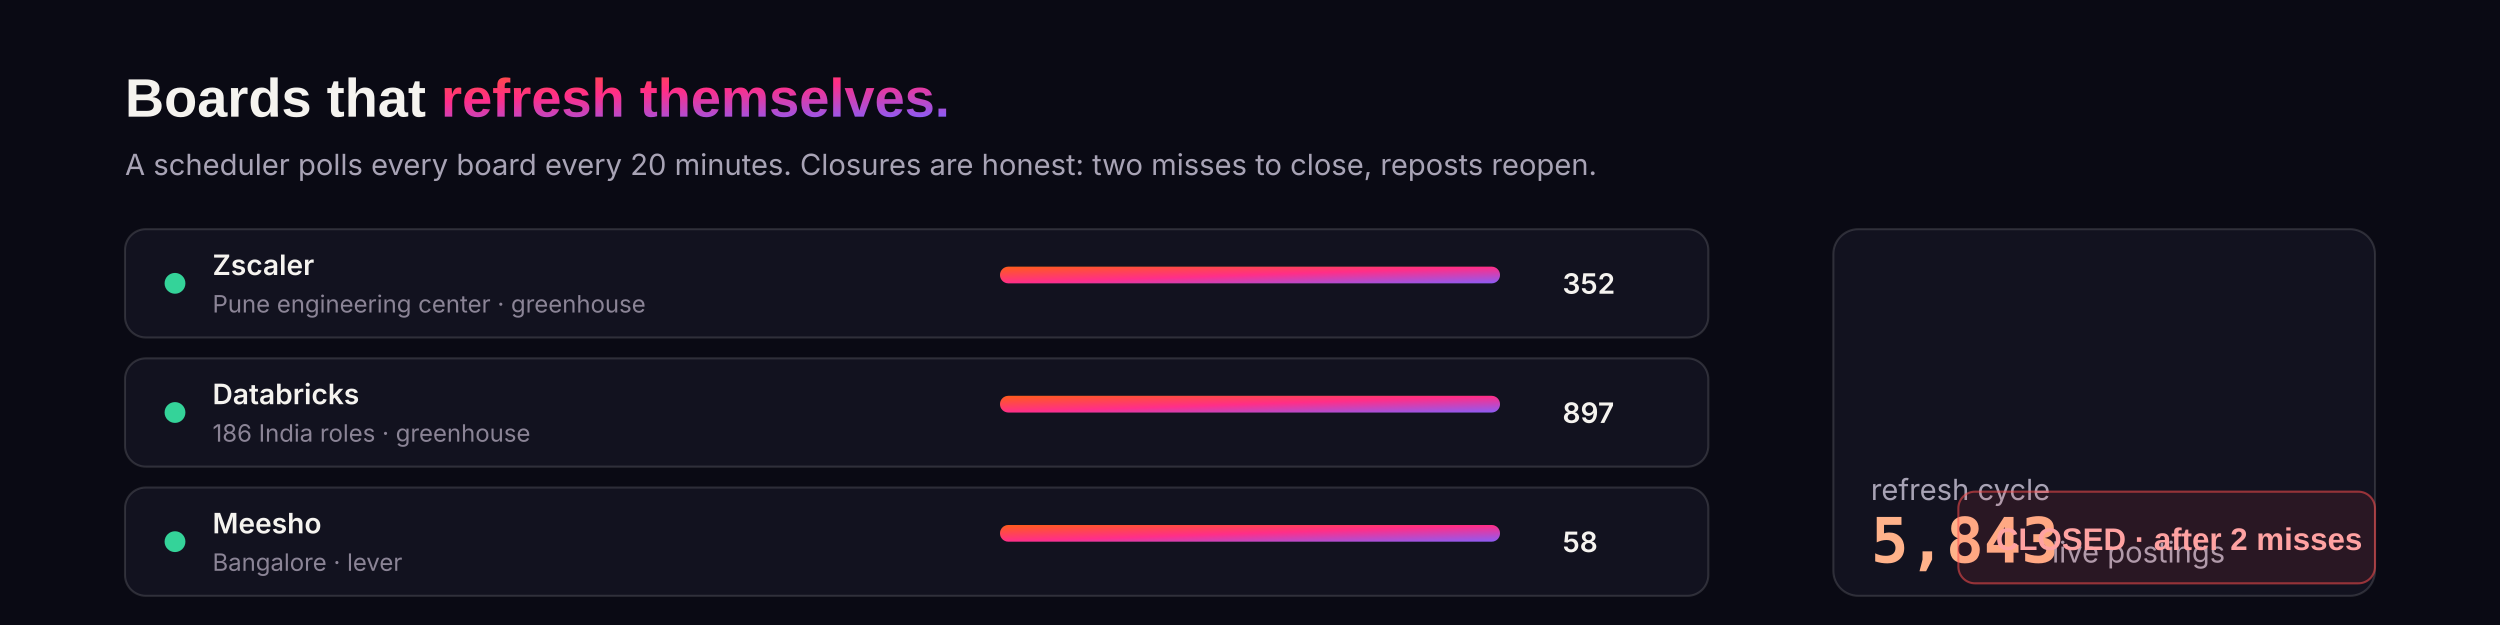
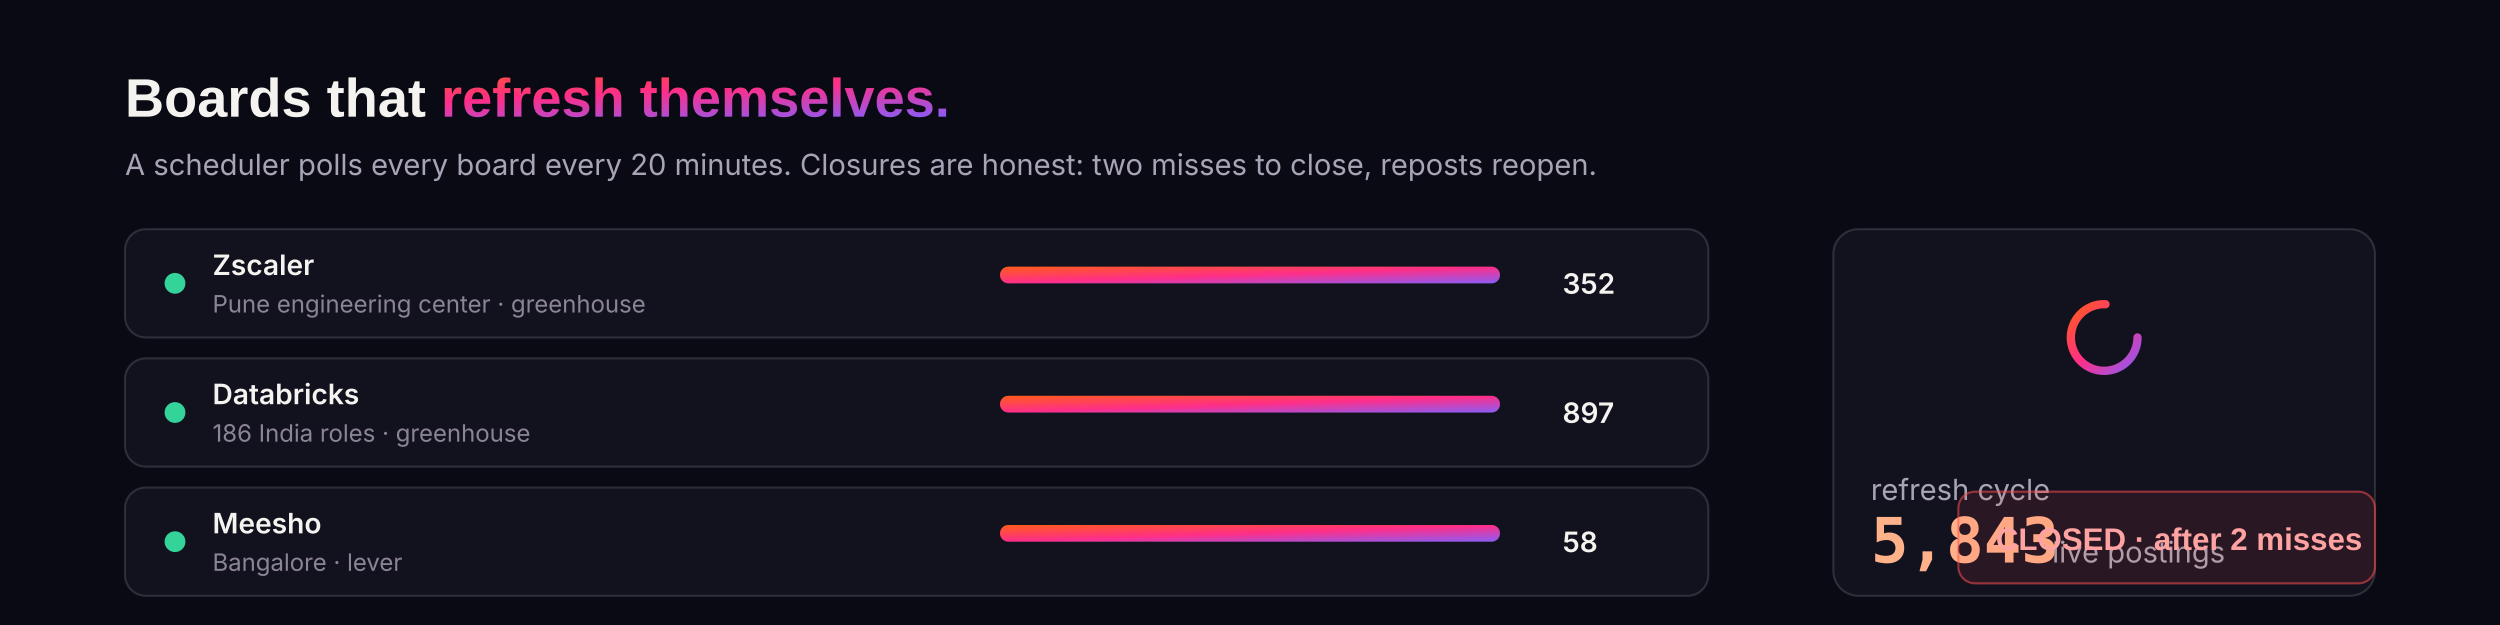
<svg xmlns="http://www.w3.org/2000/svg" viewBox="0 0 1200 300" width="1200" height="300" role="img" aria-label="Live boards">
  <defs>
    <linearGradient id="g2" x1="0" y1="0" x2="1" y2="1">
      <stop offset="0" stop-color="#ff5c1a" />
      <stop offset="0.5" stop-color="#ff2e88" />
      <stop offset="1" stop-color="#8b5cf6" />
    </linearGradient>
  </defs>
  <style>
    .bg2 { fill: #0a0a14; }
    .panel2 { fill: #12121f; stroke: #ffffff22; }
    .ttl2 { font-family: 'Space Grotesk', Arial, sans-serif; font-size: 26px; font-weight: 700; fill: #f5f3ef; }
    .sub2 { font-family: 'Inter', Arial, sans-serif; font-size: 14px; fill: #a8a3b5; }
    .rowname { font-family: 'Inter', Arial, sans-serif; font-size: 13.5px; font-weight: 600; fill: #f5f3ef; }
    .rowsub { font-family: 'Inter', Arial, sans-serif; font-size: 11.5px; fill: #8b8496; }
    .live { fill: #34d399; animation: pulse 1.8s ease-in-out infinite; }
    @keyframes pulse { 0%, 100% { opacity: 1; } 50% { opacity: 0.25; } }
    .barbg { fill: rgba(255,255,255,0.07); }
-     .barfill { fill: url(#g2); transform-origin: left; animation: sweep 2.6s cubic-bezier(0.22,1,0.36,1) infinite alternate; }
+     .barfill { fill: url(#g2); transform-box: fill-box; transform-origin: left center; animation: sweep 2.6s cubic-bezier(0.22,1,0.36,1) infinite alternate; }
    @keyframes sweep { from { transform: scaleX(0.55); } to { transform: scaleX(1); } }
-     .spin { transform-origin: 1122px 78px; animation: rot 2.4s linear infinite; }
+     .spin { transform-box: fill-box; transform-origin: center; animation: rot 2.4s linear infinite; }
    @keyframes rot { to { transform: rotate(360deg); } }
-     .closed { animation: stamp 4s ease-in-out infinite; }
+     .closed { transform-box: fill-box; transform-origin: center; animation: stamp 4s ease-in-out infinite; }
    @keyframes stamp { 0%, 40% { opacity: 0; transform: scale(1.6) rotate(-14deg); } 50%, 100% { opacity: 1; transform: scale(1) rotate(-8deg); } }
    .cnt { font-family: 'JetBrains Mono', monospace; font-size: 30px; font-weight: 700; fill: #ffb28a; }
  </style>
  <rect class="bg2" width="1200" height="300" />
  <text class="ttl2" x="60" y="56">Boards that <tspan fill="url(#g2)">refresh themselves.</tspan>
  </text>
  <text class="sub2" x="60" y="84">A scheduler polls every board every 20 minutes. Closures are honest: two misses to close, reposts reopen.</text>
  <g transform="translate(60, 110)">
    <rect class="panel2" x="0" y="0" width="760" height="52" rx="10" />
    <circle class="live" cx="24" cy="26" r="5" />
    <text class="rowname" x="42" y="22">Zscaler</text>
    <text class="rowsub" x="42" y="40">Pune engineering center · greenhouse</text>
    <rect class="barbg" x="420" y="18" width="240" height="8" rx="4" />
    <rect class="barfill" x="420" y="18" width="240" height="8" rx="4" style="animation-delay: 0s" />
    <text class="rowname" x="690" y="31" fill="#8af0c8" font-family="JetBrains Mono, monospace">352</text>
  </g>
  <g transform="translate(60, 172)">
    <rect class="panel2" x="0" y="0" width="760" height="52" rx="10" />
    <circle class="live" cx="24" cy="26" r="5" style="animation-delay: 0.6s" />
    <text class="rowname" x="42" y="22">Databricks</text>
    <text class="rowsub" x="42" y="40">186 India roles · greenhouse</text>
    <rect class="barbg" x="420" y="18" width="240" height="8" rx="4" />
    <rect class="barfill" x="420" y="18" width="240" height="8" rx="4" style="animation-delay: 0.5s" />
    <text class="rowname" x="690" y="31" fill="#8af0c8" font-family="JetBrains Mono, monospace">897</text>
  </g>
  <g transform="translate(60, 234)">
    <rect class="panel2" x="0" y="0" width="760" height="52" rx="10" />
    <circle class="live" cx="24" cy="26" r="5" style="animation-delay: 1.2s" />
    <text class="rowname" x="42" y="22">Meesho</text>
    <text class="rowsub" x="42" y="40">Bangalore · lever</text>
    <rect class="barbg" x="420" y="18" width="240" height="8" rx="4" />
    <rect class="barfill" x="420" y="18" width="240" height="8" rx="4" style="animation-delay: 1s" />
    <text class="rowname" x="690" y="31" fill="#8af0c8" font-family="JetBrains Mono, monospace">58</text>
  </g>
  <g transform="translate(880, 110)">
    <rect class="panel2" x="0" y="0" width="260" height="176" rx="12" />
-     <g class="spin" transform="translate(1122, 78)">
+     <g class="spin" transform="translate(130, 52)">
      <circle cx="0" cy="0" r="16" stroke="url(#g2)" stroke-width="4" fill="none" stroke-dasharray="76 25" stroke-linecap="round" />
    </g>
    <text class="sub2" x="18" y="130">refresh cycle</text>
    <text class="cnt" x="18" y="160">5,843</text>
    <text class="sub2" x="105" y="160">live postings</text>
  </g>
  <g class="closed" transform="translate(940, 236)">
    <rect x="0" y="0" width="200" height="44" rx="8" fill="rgba(251,77,77,0.1)" stroke="rgba(251,77,77,0.55)" />
    <text x="18" y="28" font-family="Space Grotesk, Arial, sans-serif" font-size="15" font-weight="700" fill="#ffa2a2">CLOSED · after 2 misses</text>
  </g>
</svg>
